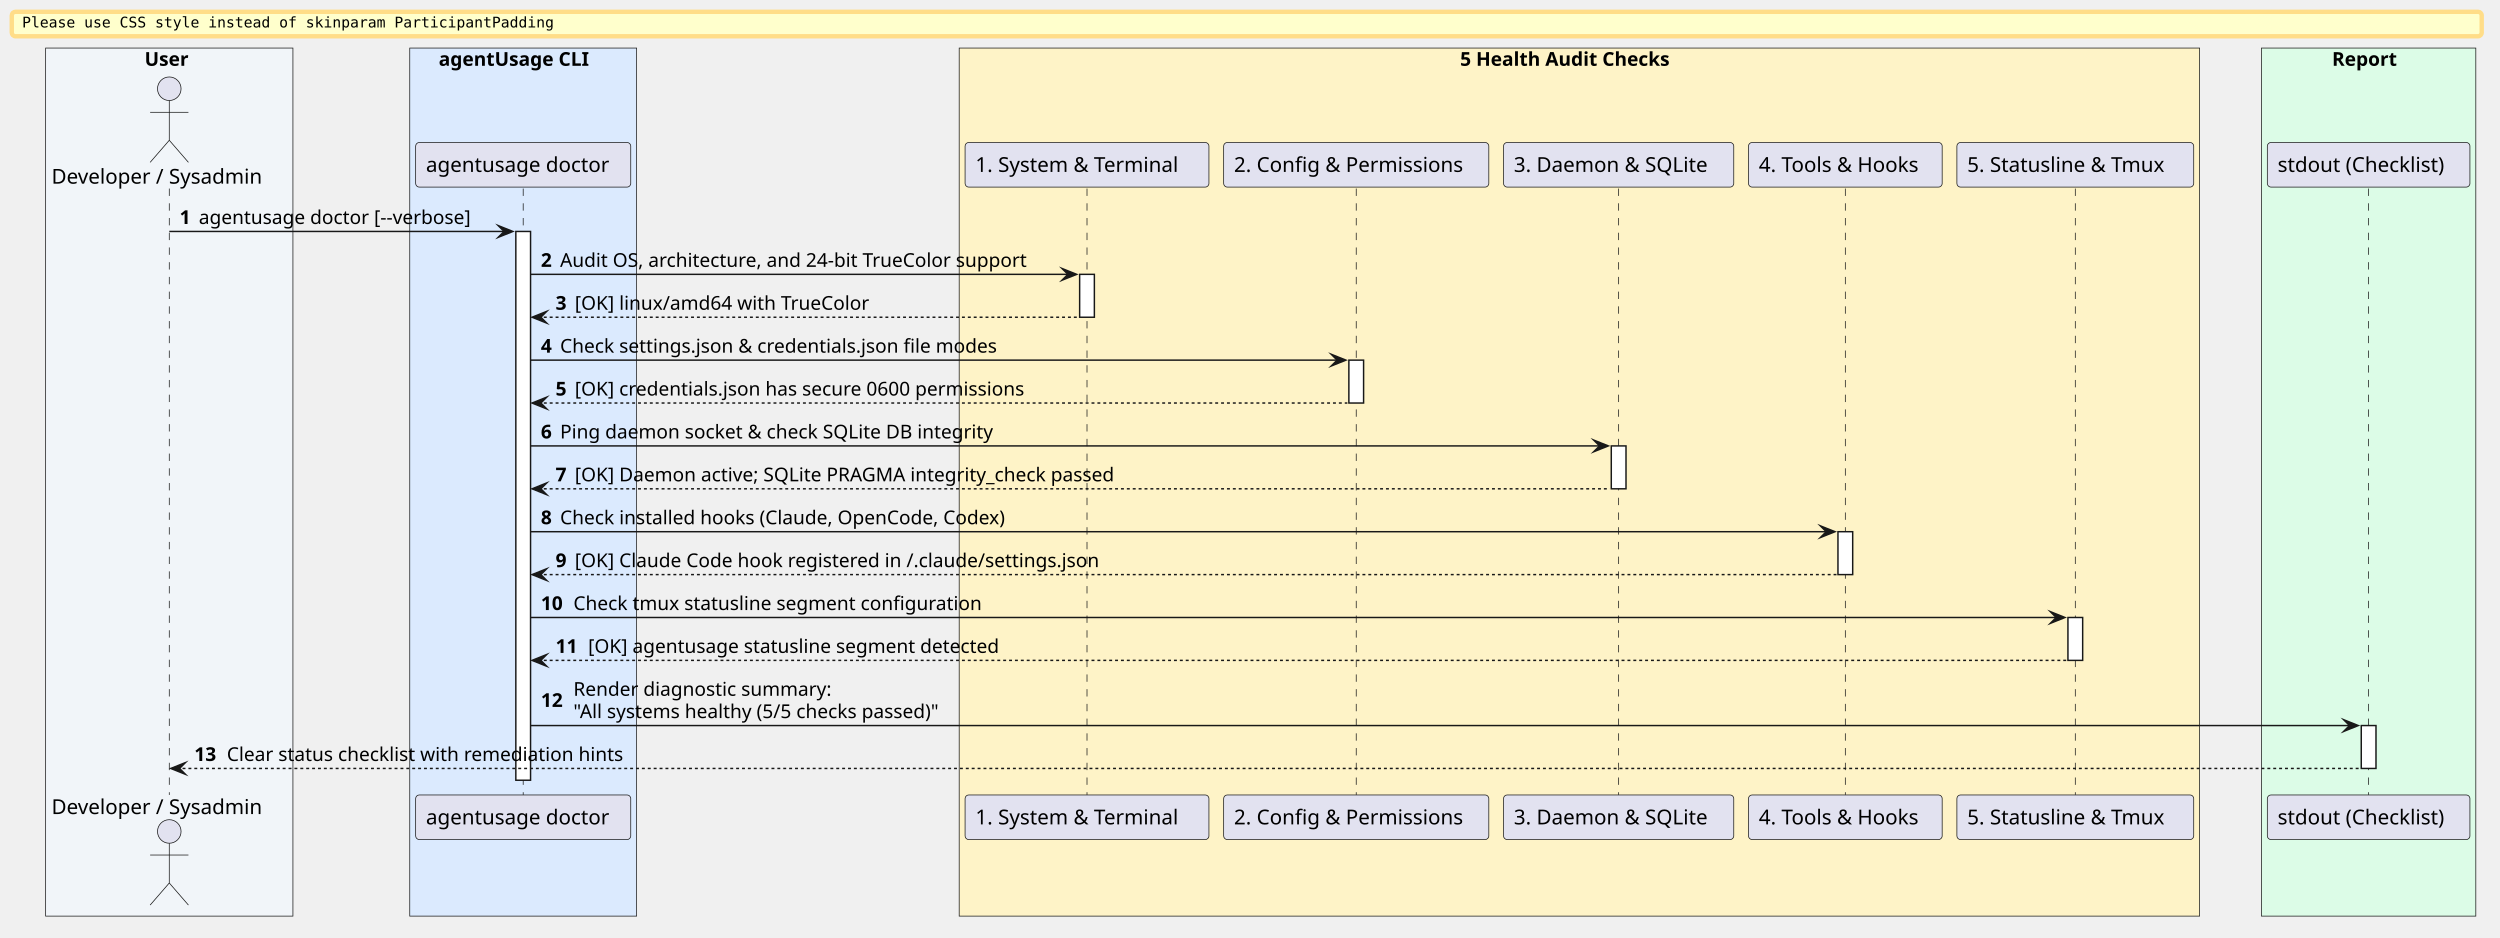
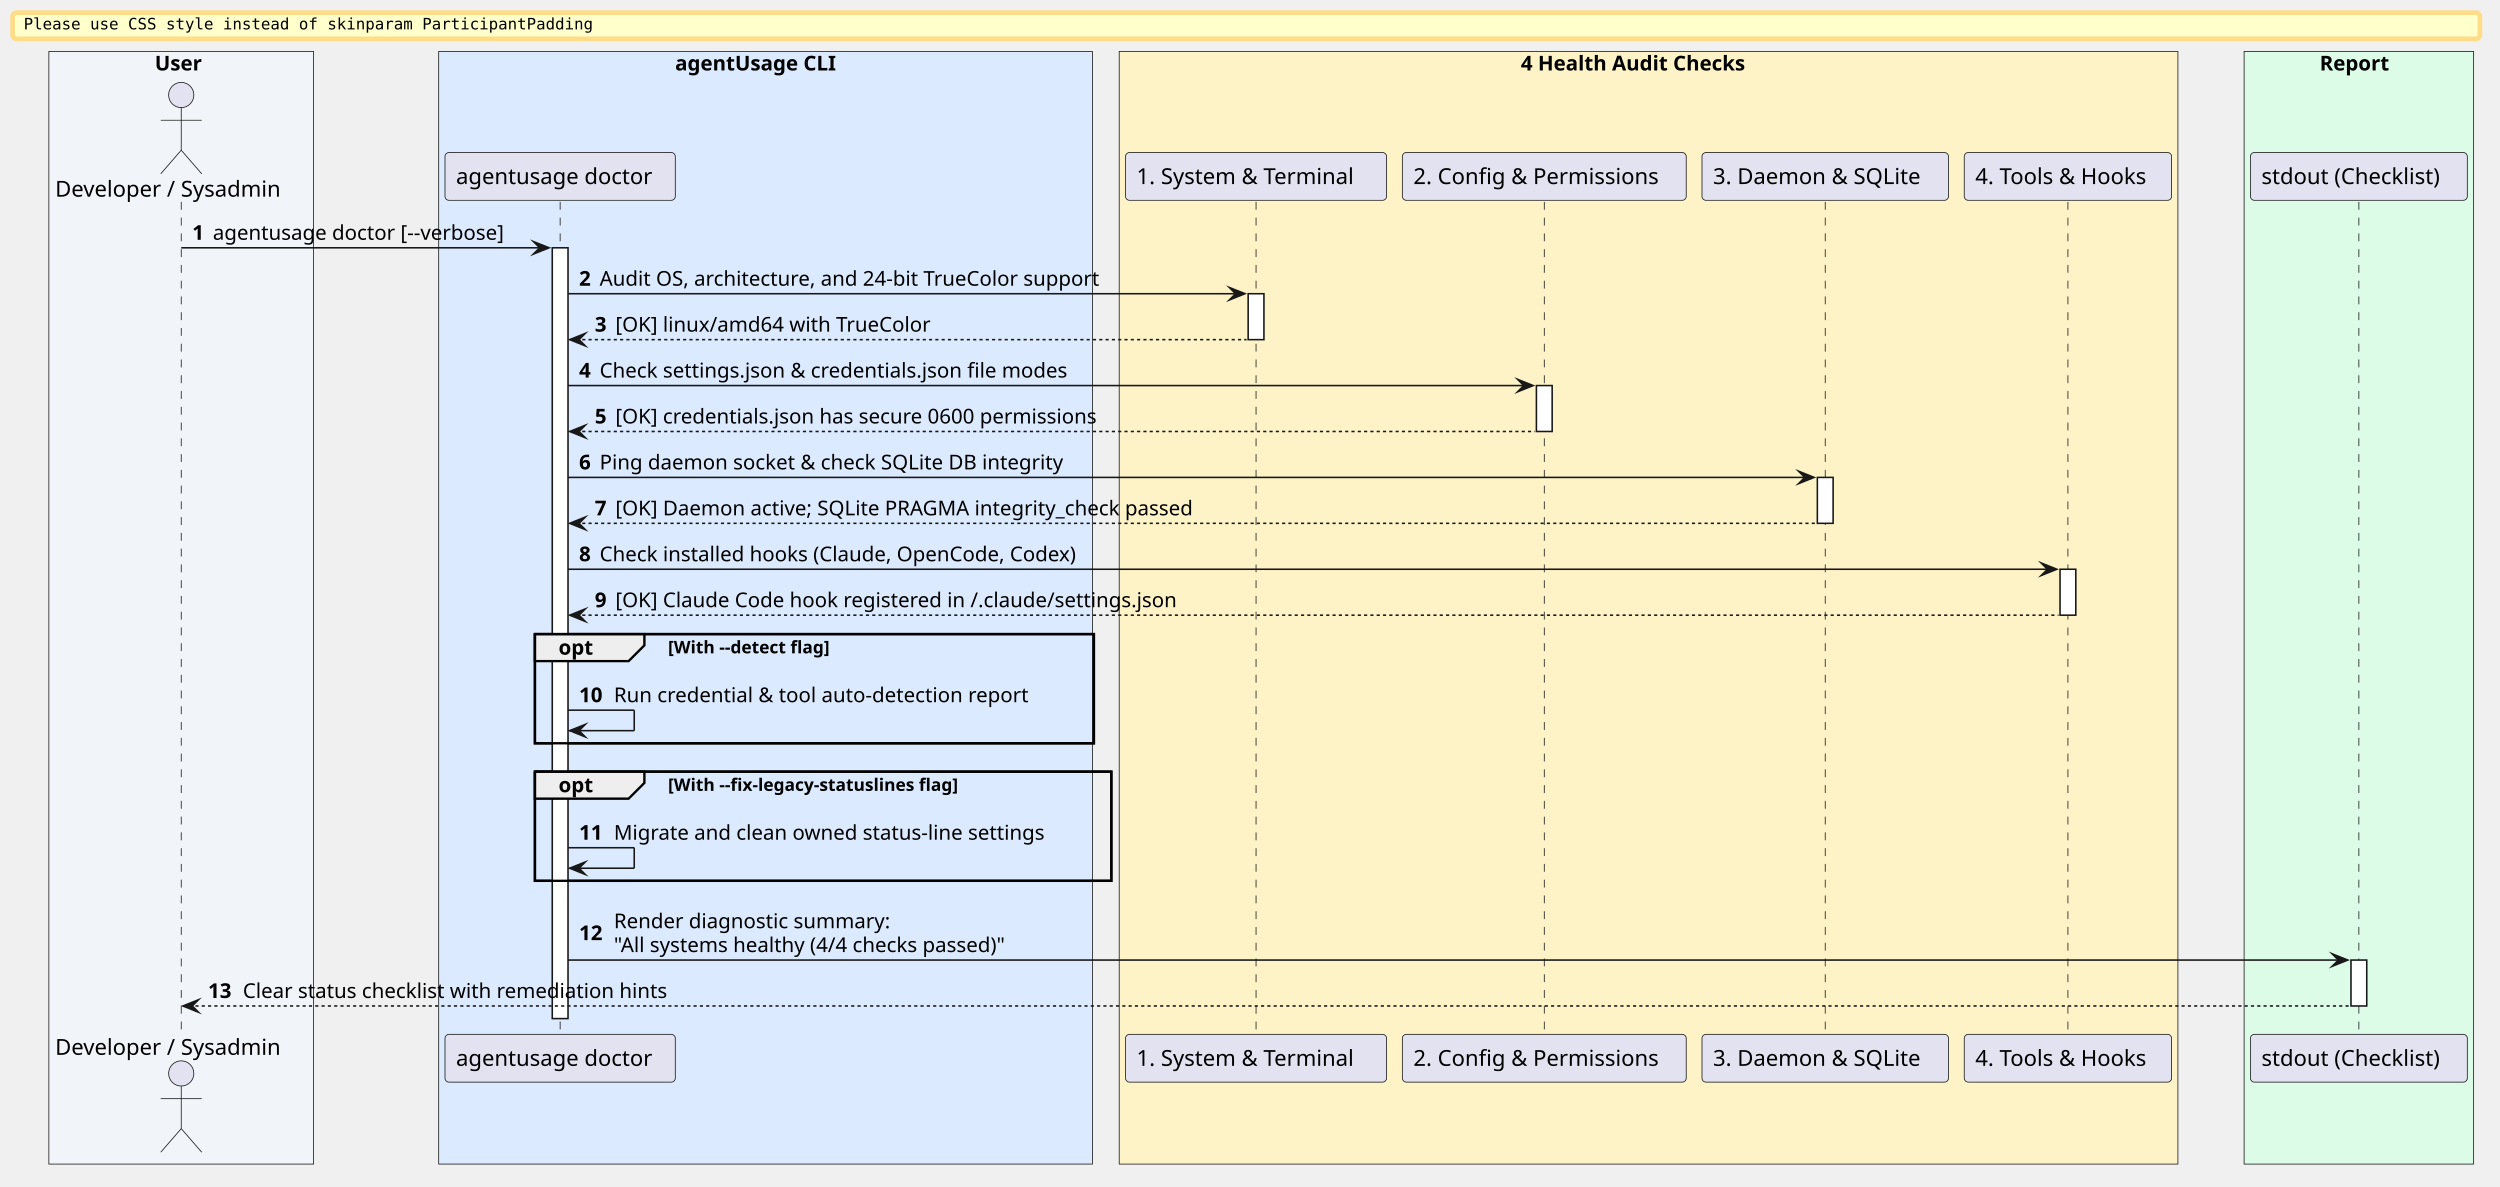
- <svg xmlns="http://www.w3.org/2000/svg" version="1.1" data-diagram-type="SEQUENCE" style="width:1698px;height:637px;background:#FFFFFF;" width="1698px" height="637px" viewBox="0 0 1698 637" zoomAndPan="magnify" preserveAspectRatio="none" contentStyleType="text/css">
+ <svg xmlns="http://www.w3.org/2000/svg" version="1.1" data-diagram-type="SEQUENCE" style="width:1586px;height:753px;background:#FFFFFF;" width="1586px" height="753px" viewBox="0 0 1586 753" zoomAndPan="magnify" preserveAspectRatio="none" contentStyleType="text/css">
  <defs />
  <g font-family="sans-serif" lengthAdjust="spacing">
-     <rect x="8" y="8" width="1677.57" height="16.641" fill="#FFC" style="stroke:#FD8;stroke-width:3;" rx="2.5" ry="2.5" />
+     <rect x="8" y="8" width="1565.265" height="16.641" fill="#FFC" style="stroke:#FD8;stroke-width:3;" rx="2.5" ry="2.5" />
    <text x="15" y="18.641" fill="#000" font-size="10" textLength="361.23" font-family="monospace">Please use CSS style instead of skinparam ParticipantPadding</text>
-     <rect x="31" y="32.641" width="167.952" height="589.586" fill="#F1F5F9" style="stroke:#181818;stroke-width:0.5;" />
+     <rect x="31" y="32.641" width="167.952" height="705.852" fill="#F1F5F9" style="stroke:#181818;stroke-width:0.5;" />
    <text x="98.215" y="44.708" fill="#000" font-size="13" textLength="33.522" font-weight="700">User</text>
-     <rect x="278.305" y="32.641" width="154.098" height="589.586" fill="#DBEAFE" style="stroke:#181818;stroke-width:0.5;" />
-     <text x="297.984" y="44.708" fill="#000" font-size="13" textLength="114.74" font-weight="700">agentUsage CLI</text>
-     <rect x="651.483" y="32.641" width="842.486" height="589.586" fill="#FEF3C7" style="stroke:#181818;stroke-width:0.5;" />
-     <text x="991.721" y="44.708" fill="#000" font-size="13" textLength="162.011" font-weight="700">5 Health Audit Checks</text>
-     <rect x="1535.97" y="32.641" width="145.601" height="589.586" fill="#DCFCE7" style="stroke:#181818;stroke-width:0.5;" />
-     <text x="1583.925" y="44.708" fill="#000" font-size="13" textLength="49.689" font-weight="700">Report</text>
+     <rect x="278.305" y="32.641" width="414.722" height="705.852" fill="#DBEAFE" style="stroke:#181818;stroke-width:0.5;" />
+     <text x="428.296" y="44.708" fill="#000" font-size="13" textLength="114.74" font-weight="700">agentUsage CLI</text>
+     <rect x="710.027" y="32.641" width="671.637" height="705.852" fill="#FEF3C7" style="stroke:#181818;stroke-width:0.5;" />
+     <text x="964.84" y="44.708" fill="#000" font-size="13" textLength="162.011" font-weight="700">4 Health Audit Checks</text>
+     <rect x="1423.664" y="32.641" width="145.601" height="705.852" fill="#DCFCE7" style="stroke:#181818;stroke-width:0.5;" />
+     <text x="1471.62" y="44.708" fill="#000" font-size="13" textLength="49.689" font-weight="700">Report</text>
+     <rect x="339.354" y="402.266" width="354.616" height="69.266" fill="none" style="stroke:#000;stroke-width:1.5;" />
+     <rect x="339.354" y="489.531" width="365.673" height="69.266" fill="none" style="stroke:#000;stroke-width:1.5;" />
    <g>
-       <rect x="111.476" y="128.07" width="8" height="411.859" fill="#000" fill-opacity="0" />
-       <line x1="114.976" y1="128.07" x2="114.976" y2="539.93" style="stroke:#181818;stroke-width:0.5;stroke-dasharray:5,5;" />
+       <rect x="111.476" y="128.07" width="8" height="528.125" fill="#000" fill-opacity="0" />
+       <line x1="114.976" y1="128.07" x2="114.976" y2="656.195" style="stroke:#181818;stroke-width:0.5;stroke-dasharray:5,5;" />
    </g>
    <g>
-       <rect x="351.854" y="128.07" width="8" height="411.859" fill="#000" fill-opacity="0" />
-       <line x1="355.354" y1="128.07" x2="355.354" y2="539.93" style="stroke:#181818;stroke-width:0.5;stroke-dasharray:5,5;" />
+       <rect x="351.854" y="128.07" width="8" height="528.125" fill="#000" fill-opacity="0" />
+       <line x1="355.354" y1="128.07" x2="355.354" y2="656.195" style="stroke:#181818;stroke-width:0.5;stroke-dasharray:5,5;" />
    </g>
    <g>
-       <rect x="350.354" y="157.203" width="10" height="372.727" fill="#FFF" style="stroke:#181818;stroke-width:1;" />
+       <rect x="350.354" y="157.203" width="10" height="488.992" fill="#FFF" style="stroke:#181818;stroke-width:1;" />
    </g>
    <g>
-       <rect x="734.794" y="128.07" width="8" height="411.859" fill="#000" fill-opacity="0" />
-       <line x1="738.294" y1="128.07" x2="738.294" y2="539.93" style="stroke:#181818;stroke-width:0.5;stroke-dasharray:5,5;" />
+       <rect x="793.338" y="128.07" width="8" height="528.125" fill="#000" fill-opacity="0" />
+       <line x1="796.838" y1="128.07" x2="796.838" y2="656.195" style="stroke:#181818;stroke-width:0.5;stroke-dasharray:5,5;" />
    </g>
    <g>
-       <rect x="733.294" y="186.336" width="10" height="29.133" fill="#FFF" style="stroke:#181818;stroke-width:1;" />
+       <rect x="791.838" y="186.336" width="10" height="29.133" fill="#FFF" style="stroke:#181818;stroke-width:1;" />
    </g>
    <g>
-       <rect x="917.651" y="128.07" width="8" height="411.859" fill="#000" fill-opacity="0" />
-       <line x1="921.151" y1="128.07" x2="921.151" y2="539.93" style="stroke:#181818;stroke-width:0.5;stroke-dasharray:5,5;" />
+       <rect x="976.195" y="128.07" width="8" height="528.125" fill="#000" fill-opacity="0" />
+       <line x1="979.695" y1="128.07" x2="979.695" y2="656.195" style="stroke:#181818;stroke-width:0.5;stroke-dasharray:5,5;" />
    </g>
    <g>
-       <rect x="916.151" y="244.602" width="10" height="29.133" fill="#FFF" style="stroke:#181818;stroke-width:1;" />
+       <rect x="974.695" y="244.602" width="10" height="29.133" fill="#FFF" style="stroke:#181818;stroke-width:1;" />
    </g>
    <g>
-       <rect x="1095.883" y="128.07" width="8" height="411.859" fill="#000" fill-opacity="0" />
-       <line x1="1099.383" y1="128.07" x2="1099.383" y2="539.93" style="stroke:#181818;stroke-width:0.5;stroke-dasharray:5,5;" />
+       <rect x="1154.427" y="128.07" width="8" height="528.125" fill="#000" fill-opacity="0" />
+       <line x1="1157.927" y1="128.07" x2="1157.927" y2="656.195" style="stroke:#181818;stroke-width:0.5;stroke-dasharray:5,5;" />
    </g>
    <g>
-       <rect x="1094.383" y="302.867" width="10" height="29.133" fill="#FFF" style="stroke:#181818;stroke-width:1;" />
+       <rect x="1152.927" y="302.867" width="10" height="29.133" fill="#FFF" style="stroke:#181818;stroke-width:1;" />
    </g>
    <g>
-       <rect x="1249.845" y="128.07" width="8" height="411.859" fill="#000" fill-opacity="0" />
-       <line x1="1253.345" y1="128.07" x2="1253.345" y2="539.93" style="stroke:#181818;stroke-width:0.5;stroke-dasharray:5,5;" />
+       <rect x="1308.389" y="128.07" width="8" height="528.125" fill="#000" fill-opacity="0" />
+       <line x1="1311.889" y1="128.07" x2="1311.889" y2="656.195" style="stroke:#181818;stroke-width:0.5;stroke-dasharray:5,5;" />
    </g>
    <g>
-       <rect x="1248.345" y="361.133" width="10" height="29.133" fill="#FFF" style="stroke:#181818;stroke-width:1;" />
+       <rect x="1306.889" y="361.133" width="10" height="29.133" fill="#FFF" style="stroke:#181818;stroke-width:1;" />
    </g>
    <g>
-       <rect x="1406.045" y="128.07" width="8" height="411.859" fill="#000" fill-opacity="0" />
-       <line x1="1409.545" y1="128.07" x2="1409.545" y2="539.93" style="stroke:#181818;stroke-width:0.5;stroke-dasharray:5,5;" />
+       <rect x="1492.964" y="128.07" width="8" height="528.125" fill="#000" fill-opacity="0" />
+       <line x1="1496.464" y1="128.07" x2="1496.464" y2="656.195" style="stroke:#181818;stroke-width:0.5;stroke-dasharray:5,5;" />
    </g>
    <g>
-       <rect x="1404.545" y="419.398" width="10" height="29.133" fill="#FFF" style="stroke:#181818;stroke-width:1;" />
-     </g>
-     <g>
-       <rect x="1605.27" y="128.07" width="8" height="411.859" fill="#000" fill-opacity="0" />
-       <line x1="1608.77" y1="128.07" x2="1608.77" y2="539.93" style="stroke:#181818;stroke-width:0.5;stroke-dasharray:5,5;" />
-     </g>
-     <g>
-       <rect x="1603.77" y="492.797" width="10" height="29.133" fill="#FFF" style="stroke:#181818;stroke-width:1;" />
+       <rect x="1491.464" y="609.063" width="10" height="29.133" fill="#FFF" style="stroke:#181818;stroke-width:1;" />
    </g>
    <text x="35" y="124.769" fill="#000" font-size="14" textLength="153.952">Developer / Sysadmin</text>
    <ellipse cx="114.976" cy="60.273" rx="8" ry="8" fill="#E2E2F0" style="stroke:#181818;stroke-width:0.5;" />
    <path d="M114.976,68.273 L114.976,95.273 M101.976,76.273 L127.976,76.273 M114.976,95.273 L101.976,110.273 M114.976,95.273 L127.976,110.273" style="stroke:#181818;stroke-width:0.5;" fill="none" />
    <rect x="282.305" y="96.773" width="146.098" height="30.297" fill="#E2E2F0" style="stroke:#181818;stroke-width:0.5;" rx="2.5" ry="2.5" />
    <text x="289.305" y="116.769" fill="#000" font-size="14" textLength="132.098">agentusage doctor</text>
-     <rect x="655.483" y="96.773" width="165.621" height="30.297" fill="#E2E2F0" style="stroke:#181818;stroke-width:0.5;" rx="2.5" ry="2.5" />
-     <text x="662.483" y="116.769" fill="#000" font-size="14" textLength="151.621">1. System &amp; Terminal</text>
-     <rect x="831.104" y="96.773" width="180.093" height="30.297" fill="#E2E2F0" style="stroke:#181818;stroke-width:0.5;" rx="2.5" ry="2.5" />
-     <text x="838.104" y="116.769" fill="#000" font-size="14" textLength="166.093">2. Config &amp; Permissions</text>
-     <rect x="1021.197" y="96.773" width="156.372" height="30.297" fill="#E2E2F0" style="stroke:#181818;stroke-width:0.5;" rx="2.5" ry="2.5" />
-     <text x="1028.197" y="116.769" fill="#000" font-size="14" textLength="142.372">3. Daemon &amp; SQLite</text>
-     <rect x="1187.569" y="96.773" width="131.551" height="30.297" fill="#E2E2F0" style="stroke:#181818;stroke-width:0.5;" rx="2.5" ry="2.5" />
-     <text x="1194.569" y="116.769" fill="#000" font-size="14" textLength="117.551">4. Tools &amp; Hooks</text>
-     <rect x="1329.12" y="96.773" width="160.85" height="30.297" fill="#E2E2F0" style="stroke:#181818;stroke-width:0.5;" rx="2.5" ry="2.5" />
-     <text x="1336.12" y="116.769" fill="#000" font-size="14" textLength="146.85">5. Statusline &amp; Tmux</text>
-     <rect x="1539.97" y="96.773" width="137.601" height="30.297" fill="#E2E2F0" style="stroke:#181818;stroke-width:0.5;" rx="2.5" ry="2.5" />
-     <text x="1546.97" y="116.769" fill="#000" font-size="14" textLength="123.601">stdout (Checklist)</text>
-     <text x="35" y="552.925" fill="#000" font-size="14" textLength="153.952">Developer / Sysadmin</text>
-     <ellipse cx="114.976" cy="564.727" rx="8" ry="8" fill="#E2E2F0" style="stroke:#181818;stroke-width:0.5;" />
-     <path d="M114.976,572.727 L114.976,599.727 M101.976,580.727 L127.976,580.727 M114.976,599.727 L101.976,614.727 M114.976,599.727 L127.976,614.727" style="stroke:#181818;stroke-width:0.5;" fill="none" />
-     <rect x="282.305" y="539.93" width="146.098" height="30.297" fill="#E2E2F0" style="stroke:#181818;stroke-width:0.5;" rx="2.5" ry="2.5" />
-     <text x="289.305" y="559.925" fill="#000" font-size="14" textLength="132.098">agentusage doctor</text>
-     <rect x="655.483" y="539.93" width="165.621" height="30.297" fill="#E2E2F0" style="stroke:#181818;stroke-width:0.5;" rx="2.5" ry="2.5" />
-     <text x="662.483" y="559.925" fill="#000" font-size="14" textLength="151.621">1. System &amp; Terminal</text>
-     <rect x="831.104" y="539.93" width="180.093" height="30.297" fill="#E2E2F0" style="stroke:#181818;stroke-width:0.5;" rx="2.5" ry="2.5" />
-     <text x="838.104" y="559.925" fill="#000" font-size="14" textLength="166.093">2. Config &amp; Permissions</text>
-     <rect x="1021.197" y="539.93" width="156.372" height="30.297" fill="#E2E2F0" style="stroke:#181818;stroke-width:0.5;" rx="2.5" ry="2.5" />
-     <text x="1028.197" y="559.925" fill="#000" font-size="14" textLength="142.372">3. Daemon &amp; SQLite</text>
-     <rect x="1187.569" y="539.93" width="131.551" height="30.297" fill="#E2E2F0" style="stroke:#181818;stroke-width:0.5;" rx="2.5" ry="2.5" />
-     <text x="1194.569" y="559.925" fill="#000" font-size="14" textLength="117.551">4. Tools &amp; Hooks</text>
-     <rect x="1329.12" y="539.93" width="160.85" height="30.297" fill="#E2E2F0" style="stroke:#181818;stroke-width:0.5;" rx="2.5" ry="2.5" />
-     <text x="1336.12" y="559.925" fill="#000" font-size="14" textLength="146.85">5. Statusline &amp; Tmux</text>
-     <rect x="1539.97" y="539.93" width="137.601" height="30.297" fill="#E2E2F0" style="stroke:#181818;stroke-width:0.5;" rx="2.5" ry="2.5" />
-     <text x="1546.97" y="559.925" fill="#000" font-size="14" textLength="123.601">stdout (Checklist)</text>
+     <rect x="714.027" y="96.773" width="165.621" height="30.297" fill="#E2E2F0" style="stroke:#181818;stroke-width:0.5;" rx="2.5" ry="2.5" />
+     <text x="721.027" y="116.769" fill="#000" font-size="14" textLength="151.621">1. System &amp; Terminal</text>
+     <rect x="889.648" y="96.773" width="180.093" height="30.297" fill="#E2E2F0" style="stroke:#181818;stroke-width:0.5;" rx="2.5" ry="2.5" />
+     <text x="896.648" y="116.769" fill="#000" font-size="14" textLength="166.093">2. Config &amp; Permissions</text>
+     <rect x="1079.741" y="96.773" width="156.372" height="30.297" fill="#E2E2F0" style="stroke:#181818;stroke-width:0.5;" rx="2.5" ry="2.5" />
+     <text x="1086.741" y="116.769" fill="#000" font-size="14" textLength="142.372">3. Daemon &amp; SQLite</text>
+     <rect x="1246.113" y="96.773" width="131.551" height="30.297" fill="#E2E2F0" style="stroke:#181818;stroke-width:0.5;" rx="2.5" ry="2.5" />
+     <text x="1253.113" y="116.769" fill="#000" font-size="14" textLength="117.551">4. Tools &amp; Hooks</text>
+     <rect x="1427.664" y="96.773" width="137.601" height="30.297" fill="#E2E2F0" style="stroke:#181818;stroke-width:0.5;" rx="2.5" ry="2.5" />
+     <text x="1434.664" y="116.769" fill="#000" font-size="14" textLength="123.601">stdout (Checklist)</text>
+     <text x="35" y="669.19" fill="#000" font-size="14" textLength="153.952">Developer / Sysadmin</text>
+     <ellipse cx="114.976" cy="680.992" rx="8" ry="8" fill="#E2E2F0" style="stroke:#181818;stroke-width:0.5;" />
+     <path d="M114.976,688.992 L114.976,715.992 M101.976,696.992 L127.976,696.992 M114.976,715.992 L101.976,730.992 M114.976,715.992 L127.976,730.992" style="stroke:#181818;stroke-width:0.5;" fill="none" />
+     <rect x="282.305" y="656.195" width="146.098" height="30.297" fill="#E2E2F0" style="stroke:#181818;stroke-width:0.5;" rx="2.5" ry="2.5" />
+     <text x="289.305" y="676.19" fill="#000" font-size="14" textLength="132.098">agentusage doctor</text>
+     <rect x="714.027" y="656.195" width="165.621" height="30.297" fill="#E2E2F0" style="stroke:#181818;stroke-width:0.5;" rx="2.5" ry="2.5" />
+     <text x="721.027" y="676.19" fill="#000" font-size="14" textLength="151.621">1. System &amp; Terminal</text>
+     <rect x="889.648" y="656.195" width="180.093" height="30.297" fill="#E2E2F0" style="stroke:#181818;stroke-width:0.5;" rx="2.5" ry="2.5" />
+     <text x="896.648" y="676.19" fill="#000" font-size="14" textLength="166.093">2. Config &amp; Permissions</text>
+     <rect x="1079.741" y="656.195" width="156.372" height="30.297" fill="#E2E2F0" style="stroke:#181818;stroke-width:0.5;" rx="2.5" ry="2.5" />
+     <text x="1086.741" y="676.19" fill="#000" font-size="14" textLength="142.372">3. Daemon &amp; SQLite</text>
+     <rect x="1246.113" y="656.195" width="131.551" height="30.297" fill="#E2E2F0" style="stroke:#181818;stroke-width:0.5;" rx="2.5" ry="2.5" />
+     <text x="1253.113" y="676.19" fill="#000" font-size="14" textLength="117.551">4. Tools &amp; Hooks</text>
+     <rect x="1427.664" y="656.195" width="137.601" height="30.297" fill="#E2E2F0" style="stroke:#181818;stroke-width:0.5;" rx="2.5" ry="2.5" />
+     <text x="1434.664" y="676.19" fill="#000" font-size="14" textLength="123.601">stdout (Checklist)</text>
    <polygon points="338.354,153.203,348.354,157.203,338.354,161.203,342.354,157.203" fill="#181818" style="stroke:#181818;stroke-width:1;stroke-linejoin:miter;stroke-miterlimit:10;" />
    <line x1="114.976" y1="157.203" x2="344.354" y2="157.203" style="stroke:#181818;stroke-width:1;" />
    <text x="121.976" y="152.137" fill="#000" font-size="13" font-weight="700">1</text>
    <text x="135.021" y="152.137" fill="#000" font-size="13" textLength="198.333">agentusage doctor [--verbose]</text>
-     <polygon points="721.294,182.336,731.294,186.336,721.294,190.336,725.294,186.336" fill="#181818" style="stroke:#181818;stroke-width:1;stroke-linejoin:miter;stroke-miterlimit:10;" />
-     <line x1="360.354" y1="186.336" x2="727.294" y2="186.336" style="stroke:#181818;stroke-width:1;" />
+     <polygon points="779.838,182.336,789.838,186.336,779.838,190.336,783.838,186.336" fill="#181818" style="stroke:#181818;stroke-width:1;stroke-linejoin:miter;stroke-miterlimit:10;" />
+     <line x1="360.354" y1="186.336" x2="785.838" y2="186.336" style="stroke:#181818;stroke-width:1;" />
    <text x="367.354" y="181.27" fill="#000" font-size="13" font-weight="700">2</text>
    <text x="380.399" y="181.27" fill="#000" font-size="13" textLength="340.895">Audit OS, architecture, and 24-bit TrueColor support</text>
    <polygon points="371.354,211.469,361.354,215.469,371.354,219.469,367.354,215.469" fill="#181818" style="stroke:#181818;stroke-width:1;stroke-linejoin:miter;stroke-miterlimit:10;" />
-     <line x1="365.354" y1="215.469" x2="732.294" y2="215.469" style="stroke:#181818;stroke-width:1;stroke-dasharray:2,2;" />
+     <line x1="365.354" y1="215.469" x2="790.838" y2="215.469" style="stroke:#181818;stroke-width:1;stroke-dasharray:2,2;" />
    <text x="377.354" y="210.403" fill="#000" font-size="13" font-weight="700">3</text>
    <text x="390.399" y="210.403" fill="#000" font-size="13" textLength="213.542">[OK] linux/amd64 with TrueColor</text>
-     <polygon points="904.151,240.602,914.151,244.602,904.151,248.602,908.151,244.602" fill="#181818" style="stroke:#181818;stroke-width:1;stroke-linejoin:miter;stroke-miterlimit:10;" />
-     <line x1="360.354" y1="244.602" x2="910.151" y2="244.602" style="stroke:#181818;stroke-width:1;" />
+     <polygon points="962.695,240.602,972.695,244.602,962.695,248.602,966.695,244.602" fill="#181818" style="stroke:#181818;stroke-width:1;stroke-linejoin:miter;stroke-miterlimit:10;" />
+     <line x1="360.354" y1="244.602" x2="968.695" y2="244.602" style="stroke:#181818;stroke-width:1;" />
    <text x="367.354" y="239.536" fill="#000" font-size="13" font-weight="700">4</text>
    <text x="380.399" y="239.536" fill="#000" font-size="13" textLength="319.528">Check settings.json &amp; credentials.json file modes</text>
    <polygon points="371.354,269.734,361.354,273.734,371.354,277.734,367.354,273.734" fill="#181818" style="stroke:#181818;stroke-width:1;stroke-linejoin:miter;stroke-miterlimit:10;" />
-     <line x1="365.354" y1="273.734" x2="915.151" y2="273.734" style="stroke:#181818;stroke-width:1;stroke-dasharray:2,2;" />
+     <line x1="365.354" y1="273.734" x2="973.695" y2="273.734" style="stroke:#181818;stroke-width:1;stroke-dasharray:2,2;" />
    <text x="377.354" y="268.668" fill="#000" font-size="13" font-weight="700">5</text>
    <text x="390.399" y="268.668" fill="#000" font-size="13" textLength="329.869">[OK] credentials.json has secure 0600 permissions</text>
-     <polygon points="1082.383,298.867,1092.383,302.867,1082.383,306.867,1086.383,302.867" fill="#181818" style="stroke:#181818;stroke-width:1;stroke-linejoin:miter;stroke-miterlimit:10;" />
-     <line x1="360.354" y1="302.867" x2="1088.383" y2="302.867" style="stroke:#181818;stroke-width:1;" />
+     <polygon points="1140.927,298.867,1150.927,302.867,1140.927,306.867,1144.927,302.867" fill="#181818" style="stroke:#181818;stroke-width:1;stroke-linejoin:miter;stroke-miterlimit:10;" />
+     <line x1="360.354" y1="302.867" x2="1146.927" y2="302.867" style="stroke:#181818;stroke-width:1;" />
    <text x="367.354" y="297.801" fill="#000" font-size="13" font-weight="700">6</text>
    <text x="380.399" y="297.801" fill="#000" font-size="13" textLength="316.945">Ping daemon socket &amp; check SQLite DB integrity</text>
    <polygon points="371.354,328,361.354,332,371.354,336,367.354,332" fill="#181818" style="stroke:#181818;stroke-width:1;stroke-linejoin:miter;stroke-miterlimit:10;" />
-     <line x1="365.354" y1="332" x2="1093.383" y2="332" style="stroke:#181818;stroke-width:1;stroke-dasharray:2,2;" />
+     <line x1="365.354" y1="332" x2="1151.927" y2="332" style="stroke:#181818;stroke-width:1;stroke-dasharray:2,2;" />
    <text x="377.354" y="326.934" fill="#000" font-size="13" font-weight="700">7</text>
    <text x="390.399" y="326.934" fill="#000" font-size="13" textLength="396.322">[OK] Daemon active; SQLite PRAGMA integrity_check passed</text>
-     <polygon points="1236.345,357.133,1246.345,361.133,1236.345,365.133,1240.345,361.133" fill="#181818" style="stroke:#181818;stroke-width:1;stroke-linejoin:miter;stroke-miterlimit:10;" />
-     <line x1="360.354" y1="361.133" x2="1242.345" y2="361.133" style="stroke:#181818;stroke-width:1;" />
+     <polygon points="1294.889,357.133,1304.889,361.133,1294.889,365.133,1298.889,361.133" fill="#181818" style="stroke:#181818;stroke-width:1;stroke-linejoin:miter;stroke-miterlimit:10;" />
+     <line x1="360.354" y1="361.133" x2="1300.889" y2="361.133" style="stroke:#181818;stroke-width:1;" />
    <text x="367.354" y="356.067" fill="#000" font-size="13" font-weight="700">8</text>
    <text x="380.399" y="356.067" fill="#000" font-size="13" textLength="326.79">Check installed hooks (Claude, OpenCode, Codex)</text>
    <polygon points="371.354,386.266,361.354,390.266,371.354,394.266,367.354,390.266" fill="#181818" style="stroke:#181818;stroke-width:1;stroke-linejoin:miter;stroke-miterlimit:10;" />
-     <line x1="365.354" y1="390.266" x2="1247.345" y2="390.266" style="stroke:#181818;stroke-width:1;stroke-dasharray:2,2;" />
+     <line x1="365.354" y1="390.266" x2="1305.889" y2="390.266" style="stroke:#181818;stroke-width:1;stroke-dasharray:2,2;" />
    <text x="377.354" y="385.2" fill="#000" font-size="13" font-weight="700">9</text>
    <text x="390.399" y="385.2" fill="#000" font-size="13" textLength="380.974">[OK] Claude Code hook registered in /.claude/settings.json</text>
-     <polygon points="1392.545,415.398,1402.545,419.398,1392.545,423.398,1396.545,419.398" fill="#181818" style="stroke:#181818;stroke-width:1;stroke-linejoin:miter;stroke-miterlimit:10;" />
-     <line x1="360.354" y1="419.398" x2="1398.545" y2="419.398" style="stroke:#181818;stroke-width:1;" />
-     <text x="367.354" y="414.333" fill="#000" font-size="13" textLength="18.091" font-weight="700">10</text>
-     <text x="389.445" y="414.333" fill="#000" font-size="13" textLength="296.874">Check tmux statusline segment configuration</text>
-     <polygon points="371.354,444.531,361.354,448.531,371.354,452.531,367.354,448.531" fill="#181818" style="stroke:#181818;stroke-width:1;stroke-linejoin:miter;stroke-miterlimit:10;" />
-     <line x1="365.354" y1="448.531" x2="1403.545" y2="448.531" style="stroke:#181818;stroke-width:1;stroke-dasharray:2,2;" />
-     <text x="377.354" y="443.465" fill="#000" font-size="13" textLength="18.091" font-weight="700">11</text>
-     <text x="399.445" y="443.465" fill="#000" font-size="13" textLength="300.479">[OK] agentusage statusline segment detected</text>
-     <polygon points="1591.77,488.797,1601.77,492.797,1591.77,496.797,1595.77,492.797" fill="#181818" style="stroke:#181818;stroke-width:1;stroke-linejoin:miter;stroke-miterlimit:10;" />
-     <line x1="360.354" y1="492.797" x2="1597.77" y2="492.797" style="stroke:#181818;stroke-width:1;" />
-     <text x="367.354" y="480.165" fill="#000" font-size="13" textLength="18.091" font-weight="700">12</text>
-     <text x="389.445" y="472.598" fill="#000" font-size="13" textLength="187.757">Render diagnostic summary:</text>
-     <text x="389.445" y="487.731" fill="#000" font-size="13" textLength="273.267">"All systems healthy (5/5 checks passed)"</text>
-     <polygon points="125.976,517.93,115.976,521.93,125.976,525.93,121.976,521.93" fill="#181818" style="stroke:#181818;stroke-width:1;stroke-linejoin:miter;stroke-miterlimit:10;" />
-     <line x1="119.976" y1="521.93" x2="1602.77" y2="521.93" style="stroke:#181818;stroke-width:1;stroke-dasharray:2,2;" />
-     <text x="131.976" y="516.864" fill="#000" font-size="13" textLength="18.091" font-weight="700">13</text>
-     <text x="154.067" y="516.864" fill="#000" font-size="13" textLength="290.037">Clear status checklist with remediation hints</text>
+     <path d="M339.354,402.266 L408.805,402.266 L408.805,409.398 L398.805,419.398 L339.354,419.398 L339.354,402.266" style="stroke:#000;stroke-width:1.5;" fill="#EEE" />
+     <rect x="339.354" y="402.266" width="354.616" height="69.266" fill="none" style="stroke:#000;stroke-width:1.5;" />
+     <text x="354.354" y="415.333" fill="#000" font-size="13" textLength="24.451" font-weight="700">opt</text>
+     <text x="423.805" y="414.476" fill="#000" font-size="11" textLength="119.523" font-weight="700">[With --detect flag]</text>
+     <line x1="360.354" y1="450.531" x2="402.354" y2="450.531" style="stroke:#181818;stroke-width:1;" />
+     <line x1="402.354" y1="450.531" x2="402.354" y2="463.531" style="stroke:#181818;stroke-width:1;" />
+     <line x1="361.354" y1="463.531" x2="402.354" y2="463.531" style="stroke:#181818;stroke-width:1;" />
+     <polygon points="371.354,459.531,361.354,463.531,371.354,467.531,367.354,463.531" fill="#181818" style="stroke:#181818;stroke-width:1;stroke-linejoin:miter;stroke-miterlimit:10;" />
+     <text x="367.354" y="445.465" fill="#000" font-size="13" textLength="18.091" font-weight="700">10</text>
+     <text x="389.445" y="445.465" fill="#000" font-size="13" textLength="281.525">Run credential &amp; tool auto-detection report</text>
+     <path d="M339.354,489.531 L408.805,489.531 L408.805,496.664 L398.805,506.664 L339.354,506.664 L339.354,489.531" style="stroke:#000;stroke-width:1.5;" fill="#EEE" />
+     <rect x="339.354" y="489.531" width="365.673" height="69.266" fill="none" style="stroke:#000;stroke-width:1.5;" />
+     <text x="354.354" y="502.598" fill="#000" font-size="13" textLength="24.451" font-weight="700">opt</text>
+     <text x="423.805" y="501.742" fill="#000" font-size="11" textLength="212.937" font-weight="700">[With --fix-legacy-statuslines flag]</text>
+     <line x1="360.354" y1="537.797" x2="402.354" y2="537.797" style="stroke:#181818;stroke-width:1;" />
+     <line x1="402.354" y1="537.797" x2="402.354" y2="550.797" style="stroke:#181818;stroke-width:1;" />
+     <line x1="361.354" y1="550.797" x2="402.354" y2="550.797" style="stroke:#181818;stroke-width:1;" />
+     <polygon points="371.354,546.797,361.354,550.797,371.354,554.797,367.354,550.797" fill="#181818" style="stroke:#181818;stroke-width:1;stroke-linejoin:miter;stroke-miterlimit:10;" />
+     <text x="367.354" y="532.731" fill="#000" font-size="13" textLength="18.091" font-weight="700">11</text>
+     <text x="389.445" y="532.731" fill="#000" font-size="13" textLength="292.583">Migrate and clean owned status-line settings</text>
+     <polygon points="1479.464,605.063,1489.464,609.063,1479.464,613.063,1483.464,609.063" fill="#181818" style="stroke:#181818;stroke-width:1;stroke-linejoin:miter;stroke-miterlimit:10;" />
+     <line x1="360.354" y1="609.063" x2="1485.464" y2="609.063" style="stroke:#181818;stroke-width:1;" />
+     <text x="367.354" y="596.43" fill="#000" font-size="13" textLength="18.091" font-weight="700">12</text>
+     <text x="389.445" y="588.864" fill="#000" font-size="13" textLength="187.757">Render diagnostic summary:</text>
+     <text x="389.445" y="603.997" fill="#000" font-size="13" textLength="273.267">"All systems healthy (4/4 checks passed)"</text>
+     <polygon points="125.976,634.195,115.976,638.195,125.976,642.195,121.976,638.195" fill="#181818" style="stroke:#181818;stroke-width:1;stroke-linejoin:miter;stroke-miterlimit:10;" />
+     <line x1="119.976" y1="638.195" x2="1490.464" y2="638.195" style="stroke:#181818;stroke-width:1;stroke-dasharray:2,2;" />
+     <text x="131.976" y="633.129" fill="#000" font-size="13" textLength="18.091" font-weight="700">13</text>
+     <text x="154.067" y="633.129" fill="#000" font-size="13" textLength="290.037">Clear status checklist with remediation hints</text>
  </g>
</svg>
